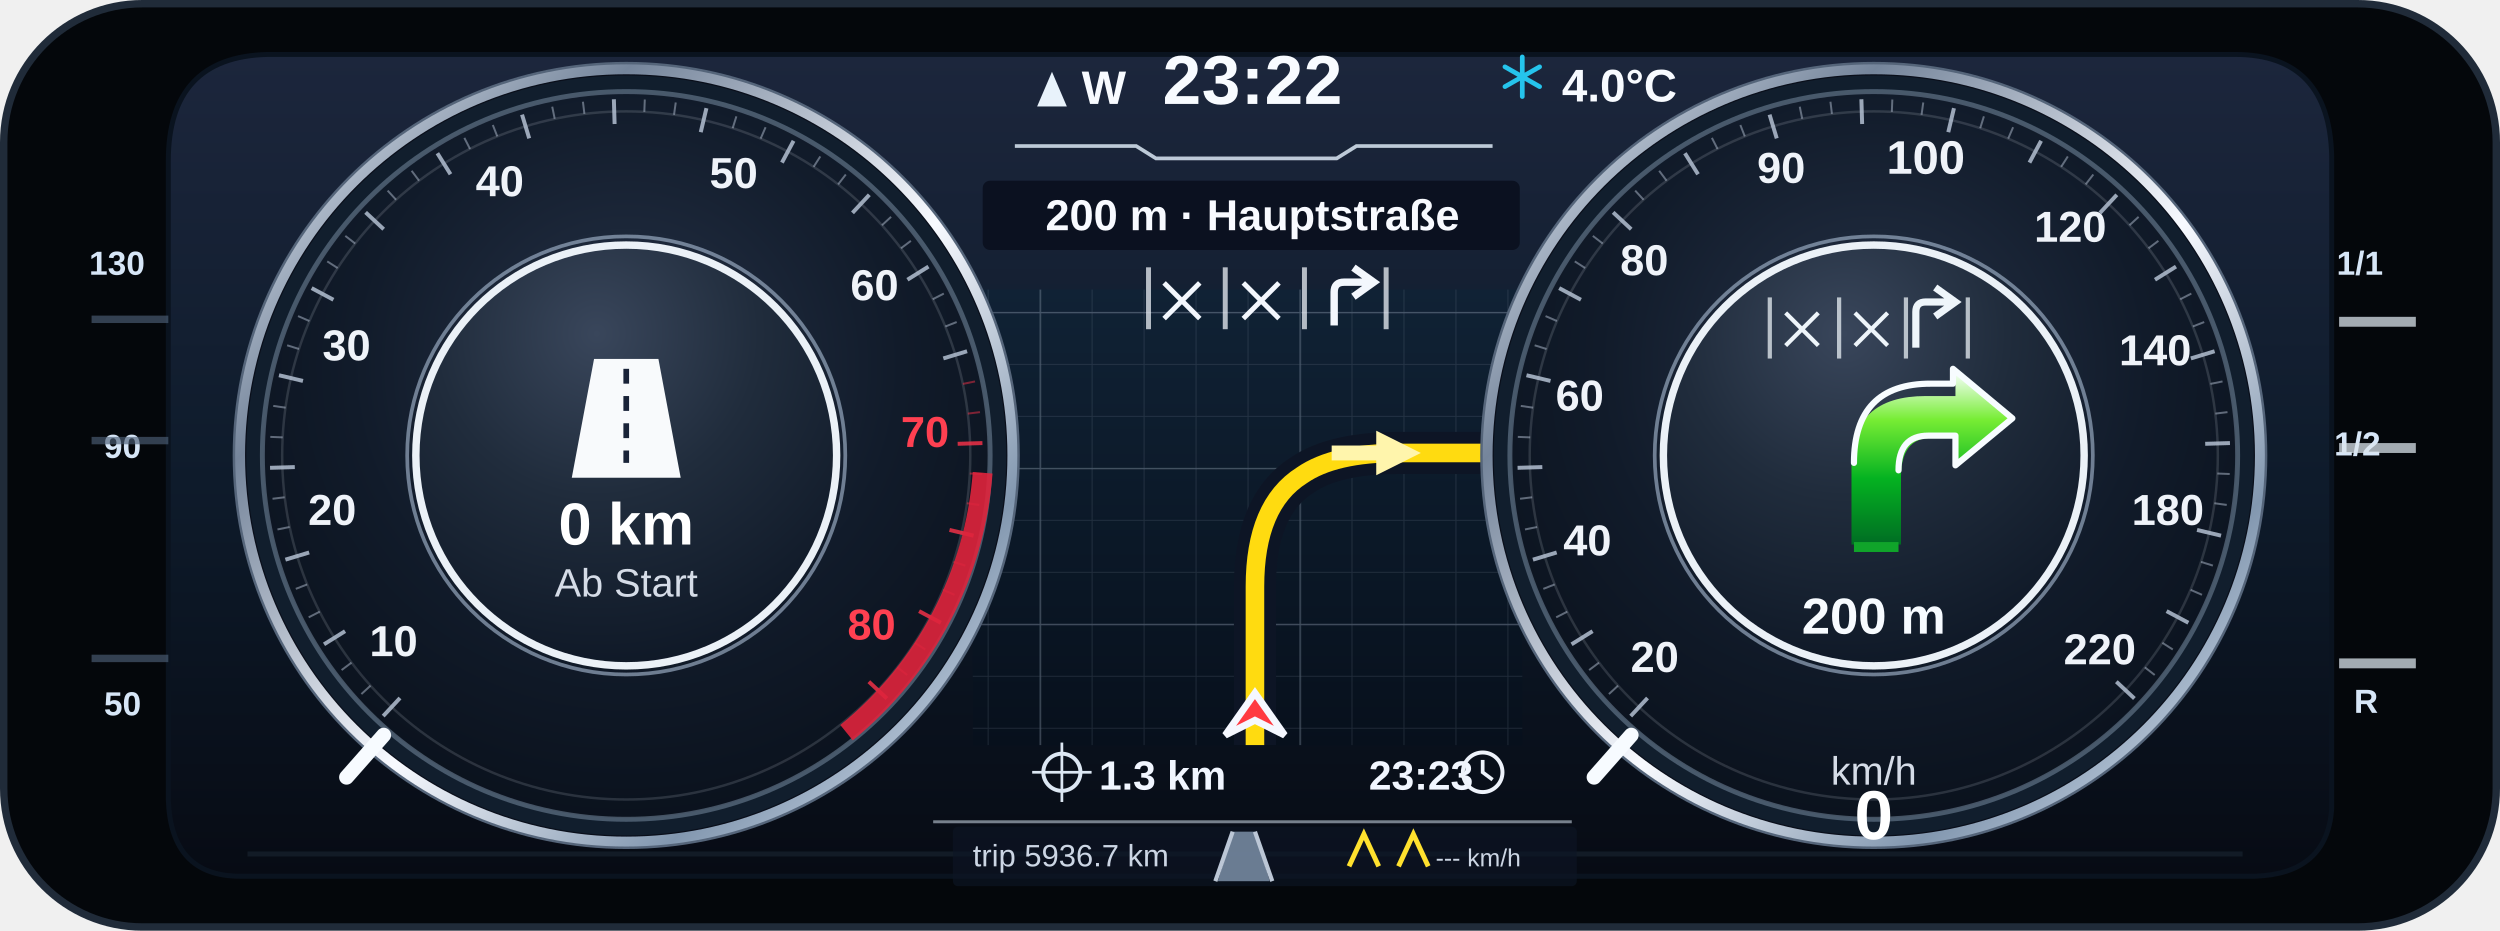
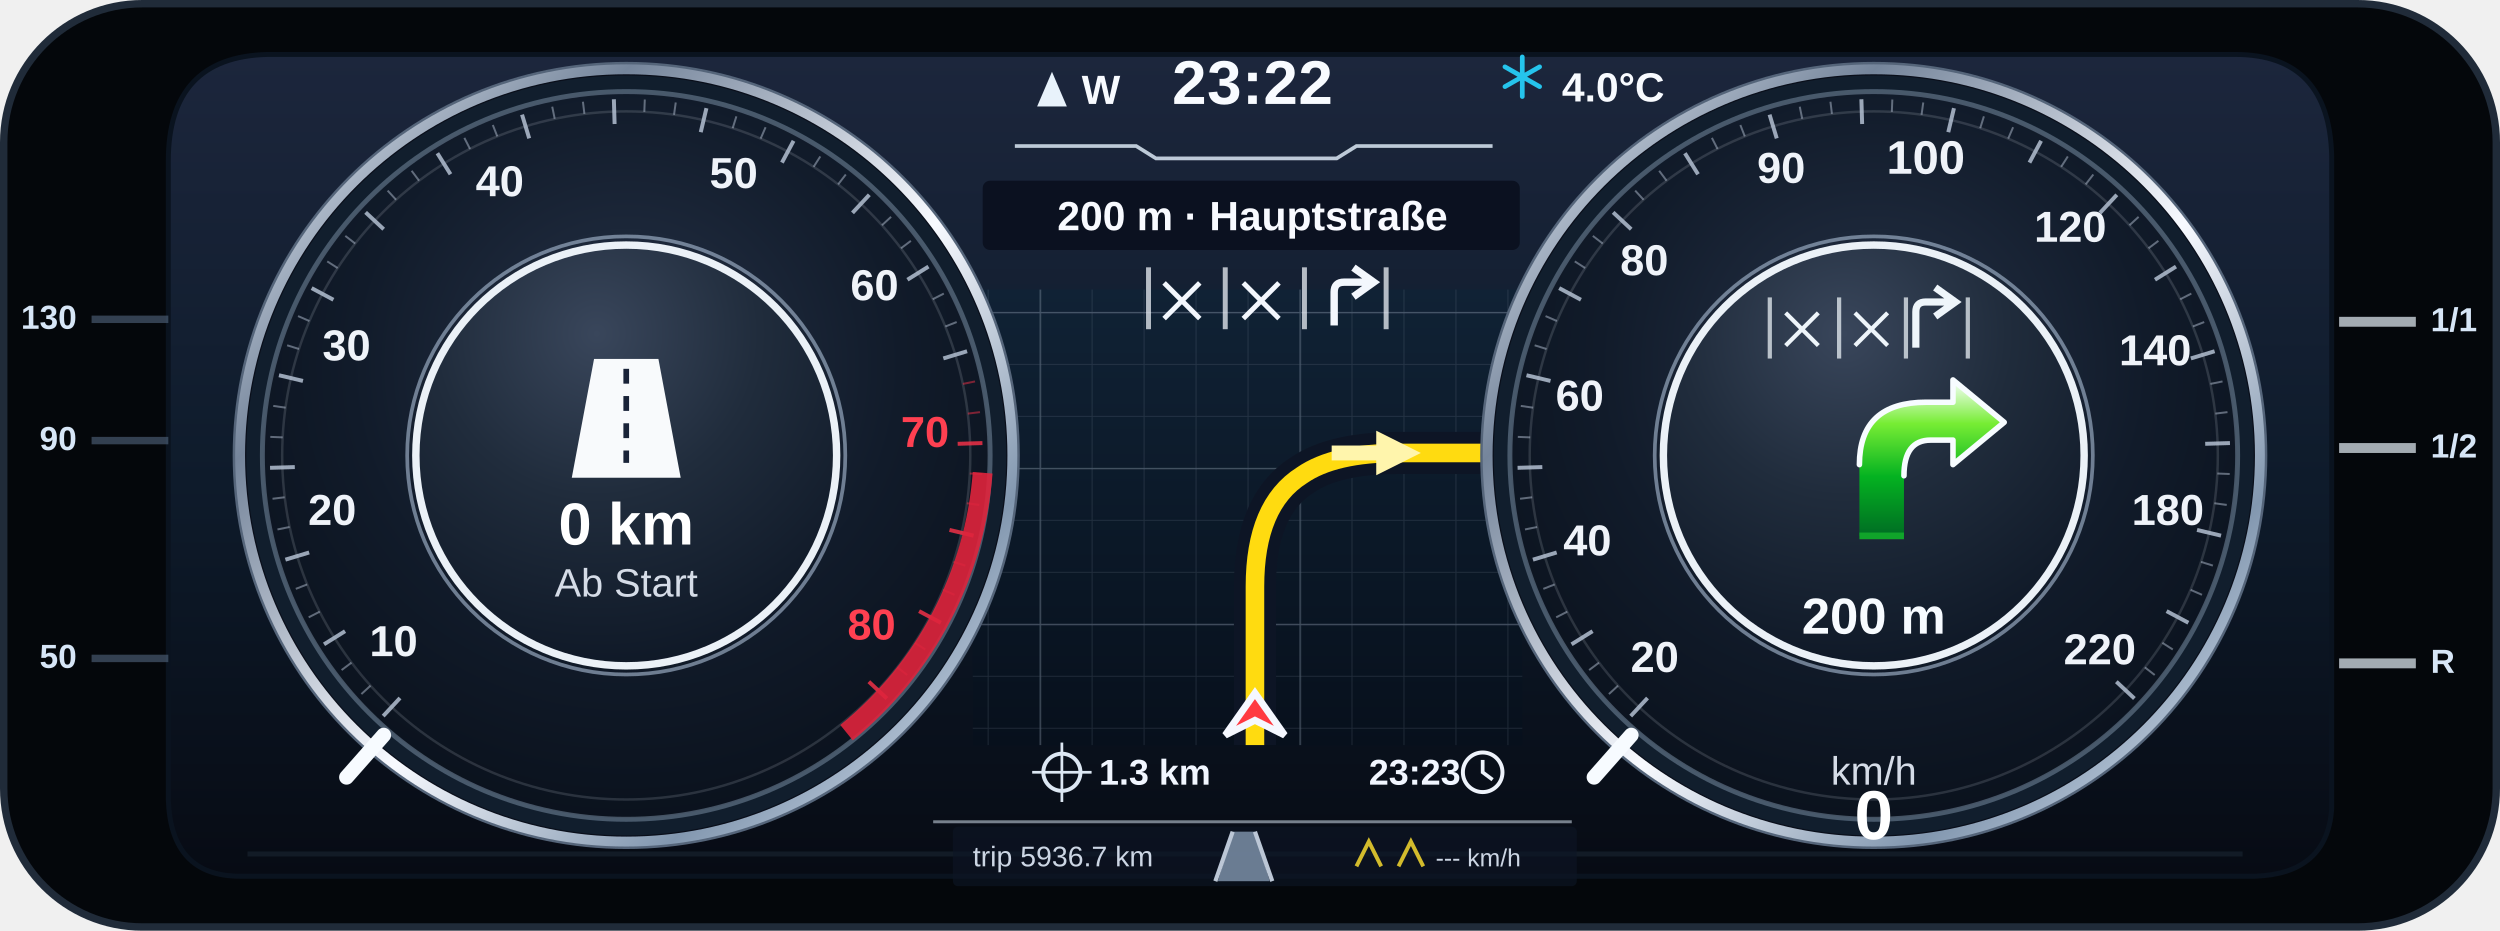
<svg xmlns="http://www.w3.org/2000/svg" id="navv-center-svg" viewBox="0 0 1010 376" preserveAspectRatio="xMidYMid meet" role="img" aria-label="Modulares AID10 Center-Cockpit: Instrumente, Navigationsanzeigen und Kartenfläche als getrennte SVG-Ebenen">
  <defs>
    <style>
#navv-center-svg{font-family:Arial,"Helvetica Neue",Helvetica,sans-serif;font-variant-numeric:tabular-nums}
.c-gauge-labels{font-family:Arial,"Helvetica Neue",Helvetica,sans-serif}
.c-inner-main{fill:#fff;font-weight:650}
.c-inner-sub{fill:#d5dce7;font-size:16px;font-weight:500}
.c-fine{fill:#b5c4d8;font-weight:500}
</style>
    <linearGradient id="c-back" x1="0" y1="0" x2="0" y2="1">
      <stop stop-color="#1c263c" />
      <stop offset=".52" stop-color="#0e1b2b" />
      <stop offset="1" stop-color="#070b14" />
    </linearGradient>
    <linearGradient id="c-panel" x1="0" y1="0" x2="0" y2="1">
      <stop stop-color="#102235" />
      <stop offset="1" stop-color="#07101c" />
    </linearGradient>
    <linearGradient id="c-rim" x1="0" y1="0" x2="1" y2="1">
      <stop stop-color="#f0f7ff" />
      <stop offset=".25" stop-color="#75859b" />
      <stop offset=".55" stop-color="#f8faff" />
      <stop offset=".78" stop-color="#8297af" />
      <stop offset="1" stop-color="#eaf3ff" />
    </linearGradient>
    <radialGradient id="c-dialface" cx=".5" cy=".38" r=".82">
      <stop stop-color="#263247" />
      <stop offset=".45" stop-color="#111b2a" />
      <stop offset="1" stop-color="#050a12" />
    </radialGradient>
    <radialGradient id="c-inner" cx=".43" cy=".21" r=".9">
      <stop stop-color="#39465b" />
      <stop offset=".43" stop-color="#202c3c" />
      <stop offset="1" stop-color="#0b1422" />
    </radialGradient>
    <linearGradient id="c-turn" x1="0" y1="1" x2="0" y2="0">
      <stop stop-color="#006d23" />
      <stop offset=".38" stop-color="#04b221" />
      <stop offset=".72" stop-color="#77ed34" />
      <stop offset="1" stop-color="#f9ffff" />
    </linearGradient>
    <pattern id="c-grid" width="21" height="21" patternUnits="userSpaceOnUse">
      <path d="M21 0H0V21" fill="none" stroke="#8792a7" stroke-opacity=".18" stroke-width=".75" />
    </pattern>
    <pattern id="c-major" width="105" height="63" patternUnits="userSpaceOnUse">
      <path d="M105 0H0V63" fill="none" stroke="#9fafc1" stroke-opacity=".27" stroke-width="1.2" />
    </pattern>
    <clipPath id="c-mapclip">
      <path d="M393 117H615V301H393z" />
    </clipPath>
  </defs>
  <rect x="1.5" y="1.5" width="1007" height="373" rx="56" fill="#04070b" stroke="#202b39" stroke-width="3" />
  <path d="M108 22H903Q941 22 942 63V327Q940 353 911 354H97Q69 354 68 323V65Q68 23 108 22Z" fill="url(#c-back)" stroke="#0a131f" stroke-width="2" />
  <path d="M100 345H906" stroke="#121b26" stroke-width="2" />
  <g id="center-background" clip-path="url(#c-mapclip)">
    <rect x="393" y="117" width="222" height="184" fill="url(#c-panel)" />
    <g id="center-grid">
      <rect x="393" y="117" width="222" height="184" fill="url(#c-grid)" />
      <rect x="393" y="117" width="222" height="184" fill="url(#c-major)" />
    </g>
    <g id="center-map-visual" style="display:none">
      <path d="M375 139H623M374 202H627M375 251H629M411 111V311M461 111V313M545 109V317M598 108V309" stroke="#4b5968" stroke-width="16" fill="none" />
      <path d="M375 139H623M374 202H627M375 251H629M411 111V311M461 111V313M545 109V317M598 108V309" stroke="#8ba2b5" stroke-width="1.2" stroke-opacity=".6" fill="none" />
      <rect x="417" y="152" width="30" height="34" fill="#263f50" />
      <rect x="558" y="151" width="30" height="34" fill="#324958" />
      <rect x="472" y="216" width="28" height="23" fill="#263948" />
      <rect x="548" y="264" width="33" height="19" fill="#263948" />
    </g>
    <g id="center-map-route">
      <path d="M507 321V237Q507 204 526 192Q539 183 565 183H617" fill="none" stroke="#0d1525" stroke-width="17" stroke-linecap="round" stroke-linejoin="round" />
      <path d="M507 321V237Q507 204 526 192Q539 183 565 183H617" fill="none" stroke="#ffdb10" stroke-width="7.5" stroke-linecap="round" stroke-linejoin="round" />
      <path d="M556 174l18 9-18 9v-6h-18v-6h18z" fill="#fff5ac" />
      <path d="M507 280l-12 17 12-6 12 6z" fill="#ff3a41" stroke="#f5f8ff" stroke-width="2.8" />
    </g>
+     <g id="center-app-placeholder" style="display:none">
+       <rect x="416" y="157" width="180" height="67" rx="7" fill="#0c1728" stroke="#527891" stroke-opacity=".6" />
+       <text x="506" y="185" fill="#d8e7f5" text-anchor="middle" font-size="15" font-weight="600">CarPlay-App</text>
+       <text x="506" y="205" fill="#94acbd" text-anchor="middle" font-size="11">Vorschau · nur Editor</text>
+     </g>
+     <g id="center-off-placeholder" style="display:none">
+       <text x="506" y="182" fill="#8ea4ba" text-anchor="middle" font-size="14" font-weight="600">CarPlay aus</text>
+       <text x="506" y="203" fill="#6f8398" text-anchor="middle" font-size="11">nur Editor</text>
+     </g>
  </g>
  <g id="center-top-status" fill="#f8fbff">
    <path d="M425 29l-6 14h12z" fill="#e8f2fb" />
-     <text x="437" y="42" font-size="19" font-weight="650">W</text>
-     <text x="506" y="42" font-size="28" font-weight="650" text-anchor="middle" letter-spacing=".25">23:22</text>
+     <text x="437" y="42" font-size="16.5" font-weight="650">W</text>
+     <text x="506" y="42" font-size="25" font-weight="650" text-anchor="middle" letter-spacing=".25">23:22</text>
    <g stroke="#25c4ec" stroke-width="1.9" stroke-linecap="round" transform="translate(615 31)">
      <path d="M0-8V8M-7-4L7 4M-7 4L7-4" />
    </g>
-     <text x="631" y="41" font-size="18.5" font-weight="600">4.0°C</text>
+     <text x="631" y="41" font-size="16.5" font-weight="600">4.0°C</text>
    <path d="M410 59H459l8 5h73l8-5h55" stroke="#dce9f5" fill="none" stroke-width="1.5" opacity=".84" />
  </g>
  <g id="center-top-text" fill="#f8faff" text-anchor="middle">
    <rect x="397" y="73" width="217" height="28" rx="3" fill="#090f1d" opacity=".88" />
-     <text id="center-top-label" x="506" y="93" font-size="17.5" font-weight="600">200 m · Hauptstraße</text>
+     <text id="center-top-label" x="506" y="93" font-size="16.5" font-weight="600">200 m · Hauptstraße</text>
  </g>
  <g id="center-top-lanes" stroke="#f3f7fd" stroke-width="2" stroke-linecap="square" stroke-linejoin="miter" fill="none">
    <path d="M464 109V132M495 109V132M527 109V132M560 109V132" stroke-opacity=".72" />
    <path d="M471 115l13 13m0-13l-13 13M503 115l13 13m0-13l-13 13" />
    <path d="M539 130v-12q0-4 4-4h10m-5-5l7 5-7 5" stroke-width="3" />
  </g>
  <g id="center-left-dial" class="c-gauge">
    <circle cx="253" cy="184" r="158" fill="#090e1a" stroke="#55657a" stroke-width="2" />
    <circle cx="253" cy="184" r="156" fill="none" stroke="url(#c-rim)" stroke-width="4" />
    <circle cx="253" cy="184" r="150" fill="url(#c-dialface)" stroke="#111e2d" stroke-width="7" />
    <circle cx="253" cy="184" r="147" fill="none" stroke="#74899f" opacity=".55" stroke-width="2" />
    <circle cx="253" cy="184" r="139" fill="none" stroke="#f1f7fe" stroke-opacity=".14" stroke-width="1" />
    <path d="M154.8 289.3L161.6 282.0" stroke="#b3bfd1" stroke-width="1.6" opacity="0.85" />
    <path d="M146.0 280.4L149.7 277.0" stroke="#b3bfd1" stroke-width="0.8" opacity="0.5" />
    <path d="M138.0 270.7L142.0 267.7" stroke="#b3bfd1" stroke-width="0.8" opacity="0.5" />
    <path d="M130.9 260.3L139.4 255.0" stroke="#b3bfd1" stroke-width="1.6" opacity="0.85" />
    <path d="M124.7 249.4L129.2 247.1" stroke="#b3bfd1" stroke-width="0.8" opacity="0.5" />
    <path d="M119.5 237.9L124.1 236.1" stroke="#b3bfd1" stroke-width="0.8" opacity="0.5" />
    <path d="M115.3 226.1L124.9 223.2" stroke="#b3bfd1" stroke-width="1.6" opacity="0.85" />
    <path d="M112.1 213.9L117.0 212.9" stroke="#b3bfd1" stroke-width="0.8" opacity="0.5" />
    <path d="M110.1 201.5L115.0 200.9" stroke="#b3bfd1" stroke-width="0.8" opacity="0.5" />
    <path d="M109.1 189.0L119.1 188.7" stroke="#b3bfd1" stroke-width="1.6" opacity="0.85" />
    <path d="M109.2 176.5L114.2 176.7" stroke="#b3bfd1" stroke-width="0.8" opacity="0.5" />
    <path d="M110.4 164.0L115.4 164.7" stroke="#b3bfd1" stroke-width="0.8" opacity="0.5" />
    <path d="M112.7 151.6L122.4 153.9" stroke="#b3bfd1" stroke-width="1.6" opacity="0.85" />
    <path d="M116.0 139.5L120.8 141.0" stroke="#b3bfd1" stroke-width="0.8" opacity="0.5" />
    <path d="M120.4 127.7L125.0 129.7" stroke="#b3bfd1" stroke-width="0.8" opacity="0.5" />
    <path d="M125.9 116.4L134.7 121.1" stroke="#b3bfd1" stroke-width="1.6" opacity="0.85" />
    <path d="M132.2 105.6L136.4 108.3" stroke="#b3bfd1" stroke-width="0.8" opacity="0.5" />
    <path d="M139.5 95.3L143.5 98.4" stroke="#b3bfd1" stroke-width="0.8" opacity="0.5" />
    <path d="M147.7 85.8L155.0 92.6" stroke="#b3bfd1" stroke-width="1.6" opacity="0.85" />
    <path d="M156.6 77.0L160.0 80.7" stroke="#b3bfd1" stroke-width="0.8" opacity="0.5" />
    <path d="M166.3 69.0L169.3 73.0" stroke="#b3bfd1" stroke-width="0.8" opacity="0.5" />
    <path d="M176.7 61.9L182.0 70.4" stroke="#b3bfd1" stroke-width="1.6" opacity="0.85" />
    <path d="M187.6 55.7L189.9 60.2" stroke="#b3bfd1" stroke-width="0.8" opacity="0.5" />
    <path d="M199.1 50.5L200.9 55.1" stroke="#b3bfd1" stroke-width="0.8" opacity="0.5" />
    <path d="M210.9 46.3L213.8 55.9" stroke="#b3bfd1" stroke-width="1.6" opacity="0.85" />
    <path d="M223.1 43.1L224.1 48.0" stroke="#b3bfd1" stroke-width="0.8" opacity="0.5" />
    <path d="M235.5 41.1L236.1 46.0" stroke="#b3bfd1" stroke-width="0.8" opacity="0.5" />
    <path d="M248.0 40.1L248.3 50.1" stroke="#b3bfd1" stroke-width="1.6" opacity="0.85" />
    <path d="M260.5 40.2L260.3 45.2" stroke="#b3bfd1" stroke-width="0.8" opacity="0.5" />
    <path d="M273.0 41.4L272.3 46.4" stroke="#b3bfd1" stroke-width="0.8" opacity="0.5" />
    <path d="M285.4 43.7L283.1 53.4" stroke="#b3bfd1" stroke-width="1.6" opacity="0.85" />
    <path d="M297.5 47.0L296.0 51.8" stroke="#b3bfd1" stroke-width="0.8" opacity="0.5" />
    <path d="M309.3 51.4L307.3 56.0" stroke="#b3bfd1" stroke-width="0.8" opacity="0.5" />
    <path d="M320.6 56.9L315.9 65.7" stroke="#b3bfd1" stroke-width="1.6" opacity="0.85" />
    <path d="M331.4 63.2L328.7 67.4" stroke="#b3bfd1" stroke-width="0.8" opacity="0.5" />
    <path d="M341.7 70.5L338.6 74.5" stroke="#b3bfd1" stroke-width="0.8" opacity="0.5" />
    <path d="M351.2 78.7L344.4 86.0" stroke="#b3bfd1" stroke-width="1.6" opacity="0.85" />
    <path d="M360.0 87.6L356.3 91.0" stroke="#b3bfd1" stroke-width="0.8" opacity="0.5" />
    <path d="M368.0 97.3L364.0 100.3" stroke="#b3bfd1" stroke-width="0.8" opacity="0.5" />
    <path d="M375.1 107.7L366.6 113.0" stroke="#b3bfd1" stroke-width="1.6" opacity="0.85" />
    <path d="M381.3 118.6L376.8 120.9" stroke="#b3bfd1" stroke-width="0.8" opacity="0.5" />
    <path d="M386.5 130.1L381.9 131.9" stroke="#b3bfd1" stroke-width="0.8" opacity="0.5" />
    <path d="M390.7 141.9L381.1 144.8" stroke="#b3bfd1" stroke-width="1.6" opacity="0.85" />
    <path d="M393.9 154.1L389.0 155.1" stroke="#ee3046" stroke-width="0.8" opacity="0.5" />
    <path d="M395.9 166.5L391.0 167.1" stroke="#ee3046" stroke-width="0.8" opacity="0.5" />
    <path d="M396.9 179.0L386.9 179.3" stroke="#ee3046" stroke-width="1.6" opacity="0.85" />
    <path d="M396.8 191.5L391.8 191.3" stroke="#ee3046" stroke-width="0.8" opacity="0.5" />
    <path d="M395.6 204.0L390.6 203.3" stroke="#ee3046" stroke-width="0.8" opacity="0.5" />
    <path d="M393.3 216.4L383.6 214.1" stroke="#ee3046" stroke-width="1.6" opacity="0.85" />
    <path d="M390.0 228.5L385.2 227.0" stroke="#ee3046" stroke-width="0.8" opacity="0.5" />
    <path d="M385.6 240.3L381.0 238.3" stroke="#ee3046" stroke-width="0.8" opacity="0.5" />
    <path d="M380.1 251.6L371.3 246.9" stroke="#ee3046" stroke-width="1.6" opacity="0.85" />
    <path d="M373.8 262.4L369.6 259.7" stroke="#ee3046" stroke-width="0.8" opacity="0.5" />
    <path d="M366.5 272.7L362.5 269.6" stroke="#ee3046" stroke-width="0.8" opacity="0.5" />
    <path d="M358.3 282.2L351.0 275.4" stroke="#ee3046" stroke-width="1.6" opacity="0.85" />
    <g class="c-gauge-labels" fill="#eff3f9" text-anchor="middle" dominant-baseline="middle">
      <text x="159.0" y="260.1" font-size="17.5" font-weight="600">10</text>
      <text x="134.2" y="207.1" font-size="17.5" font-weight="600">20</text>
      <text x="140.0" y="140.6" font-size="17.5" font-weight="600">30</text>
      <text x="201.9" y="74.3" font-size="17.5" font-weight="600">40</text>
      <text x="296.4" y="71.0" font-size="17.5" font-weight="600">50</text>
      <text x="353.3" y="116.3" font-size="17.5" font-weight="600">60</text>
      <text x="373.7" y="175.6" font-size="17.5" font-weight="600" fill="#ff4051">70</text>
      <text x="352.1" y="253.4" font-size="17.5" font-weight="600" fill="#ff4051">80</text>
    </g>
    <path d="M342 296A150 150 0 0 0 397 191" stroke="#df233c" stroke-width="8" fill="none" opacity=".9" />
    <circle cx="253" cy="184" r="85" fill="url(#c-inner)" stroke="#ebf1f7" stroke-width="3" />
    <circle cx="253" cy="184" r="88.5" fill="none" stroke="#9fb2c9" opacity=".65" stroke-width="1.5" />
    <path d="M155 297l-15 17" stroke="#f7fbff" stroke-width="6" stroke-linecap="round" />
    <g id="center-left-info">
      <path d="M240 145h26l9 48h-44z" fill="#f8fafc" />
      <path d="M253 149v38" stroke="#192338" stroke-width="2.3" stroke-dasharray="6 5" />
      <text x="253" y="220" class="c-inner-main" text-anchor="middle" font-size="24">0 km</text>
      <text x="253" y="241" class="c-inner-sub" text-anchor="middle">Ab Start</text>
    </g>
  </g>
  <g id="center-right-dial" class="c-gauge">
    <circle cx="757" cy="184" r="158" fill="#090e1a" stroke="#55657a" stroke-width="2" />
    <circle cx="757" cy="184" r="156" fill="none" stroke="url(#c-rim)" stroke-width="4" />
    <circle cx="757" cy="184" r="150" fill="url(#c-dialface)" stroke="#111e2d" stroke-width="7" />
    <circle cx="757" cy="184" r="147" fill="none" stroke="#74899f" opacity=".55" stroke-width="2" />
    <circle cx="757" cy="184" r="139" fill="none" stroke="#f1f7fe" stroke-opacity=".14" stroke-width="1" />
    <path d="M658.8 289.3L665.6 282.0" stroke="#b3bfd1" stroke-width="1.6" opacity="0.85" />
    <path d="M650.0 280.4L653.7 277.0" stroke="#b3bfd1" stroke-width="0.8" opacity="0.5" />
    <path d="M642.0 270.7L646.0 267.7" stroke="#b3bfd1" stroke-width="0.8" opacity="0.5" />
    <path d="M634.9 260.3L643.4 255.0" stroke="#b3bfd1" stroke-width="1.6" opacity="0.85" />
    <path d="M628.7 249.4L633.2 247.1" stroke="#b3bfd1" stroke-width="0.8" opacity="0.5" />
    <path d="M623.5 237.9L628.1 236.1" stroke="#b3bfd1" stroke-width="0.8" opacity="0.5" />
    <path d="M619.3 226.1L628.9 223.2" stroke="#b3bfd1" stroke-width="1.6" opacity="0.85" />
    <path d="M616.1 213.9L621.0 212.9" stroke="#b3bfd1" stroke-width="0.8" opacity="0.5" />
    <path d="M614.1 201.5L619.0 200.9" stroke="#b3bfd1" stroke-width="0.8" opacity="0.5" />
    <path d="M613.1 189.0L623.1 188.7" stroke="#b3bfd1" stroke-width="1.6" opacity="0.85" />
    <path d="M613.2 176.5L618.2 176.7" stroke="#b3bfd1" stroke-width="0.8" opacity="0.5" />
    <path d="M614.4 164.0L619.4 164.7" stroke="#b3bfd1" stroke-width="0.8" opacity="0.5" />
    <path d="M616.7 151.6L626.4 153.9" stroke="#b3bfd1" stroke-width="1.6" opacity="0.85" />
    <path d="M620.0 139.5L624.8 141.0" stroke="#b3bfd1" stroke-width="0.8" opacity="0.5" />
    <path d="M624.4 127.7L629.0 129.7" stroke="#b3bfd1" stroke-width="0.8" opacity="0.5" />
    <path d="M629.9 116.4L638.7 121.1" stroke="#b3bfd1" stroke-width="1.6" opacity="0.85" />
    <path d="M636.2 105.6L640.4 108.3" stroke="#b3bfd1" stroke-width="0.8" opacity="0.5" />
    <path d="M643.5 95.3L647.5 98.4" stroke="#b3bfd1" stroke-width="0.8" opacity="0.5" />
    <path d="M651.7 85.8L659.0 92.6" stroke="#b3bfd1" stroke-width="1.6" opacity="0.85" />
    <path d="M660.6 77.0L664.0 80.7" stroke="#b3bfd1" stroke-width="0.8" opacity="0.5" />
    <path d="M670.3 69.0L673.3 73.0" stroke="#b3bfd1" stroke-width="0.8" opacity="0.5" />
    <path d="M680.7 61.9L686.0 70.4" stroke="#b3bfd1" stroke-width="1.6" opacity="0.85" />
    <path d="M691.6 55.7L693.9 60.2" stroke="#b3bfd1" stroke-width="0.8" opacity="0.5" />
    <path d="M703.1 50.5L704.9 55.1" stroke="#b3bfd1" stroke-width="0.8" opacity="0.5" />
    <path d="M714.9 46.3L717.8 55.9" stroke="#b3bfd1" stroke-width="1.6" opacity="0.85" />
    <path d="M727.1 43.1L728.1 48.0" stroke="#b3bfd1" stroke-width="0.8" opacity="0.5" />
    <path d="M739.5 41.1L740.1 46.0" stroke="#b3bfd1" stroke-width="0.8" opacity="0.5" />
    <path d="M752.0 40.1L752.3 50.1" stroke="#b3bfd1" stroke-width="1.6" opacity="0.85" />
    <path d="M764.5 40.2L764.3 45.2" stroke="#b3bfd1" stroke-width="0.8" opacity="0.5" />
    <path d="M777.0 41.4L776.3 46.4" stroke="#b3bfd1" stroke-width="0.8" opacity="0.5" />
    <path d="M789.4 43.7L787.1 53.4" stroke="#b3bfd1" stroke-width="1.6" opacity="0.85" />
    <path d="M801.5 47.0L800.0 51.8" stroke="#b3bfd1" stroke-width="0.8" opacity="0.5" />
    <path d="M813.3 51.4L811.3 56.0" stroke="#b3bfd1" stroke-width="0.8" opacity="0.5" />
    <path d="M824.6 56.9L819.9 65.7" stroke="#b3bfd1" stroke-width="1.6" opacity="0.85" />
    <path d="M835.4 63.2L832.7 67.4" stroke="#b3bfd1" stroke-width="0.8" opacity="0.5" />
    <path d="M845.7 70.5L842.6 74.5" stroke="#b3bfd1" stroke-width="0.8" opacity="0.5" />
    <path d="M855.2 78.7L848.4 86.0" stroke="#b3bfd1" stroke-width="1.6" opacity="0.85" />
    <path d="M864.0 87.6L860.3 91.0" stroke="#b3bfd1" stroke-width="0.8" opacity="0.5" />
    <path d="M872.0 97.3L868.0 100.3" stroke="#b3bfd1" stroke-width="0.8" opacity="0.5" />
    <path d="M879.1 107.7L870.6 113.0" stroke="#b3bfd1" stroke-width="1.6" opacity="0.85" />
    <path d="M885.3 118.6L880.8 120.9" stroke="#b3bfd1" stroke-width="0.8" opacity="0.5" />
    <path d="M890.5 130.1L885.9 131.9" stroke="#b3bfd1" stroke-width="0.8" opacity="0.5" />
    <path d="M894.7 141.9L885.1 144.8" stroke="#b3bfd1" stroke-width="1.6" opacity="0.85" />
    <path d="M897.9 154.1L893.0 155.1" stroke="#b3bfd1" stroke-width="0.8" opacity="0.5" />
    <path d="M899.9 166.5L895.0 167.1" stroke="#b3bfd1" stroke-width="0.8" opacity="0.5" />
    <path d="M900.9 179.0L890.9 179.3" stroke="#b3bfd1" stroke-width="1.6" opacity="0.85" />
    <path d="M900.8 191.5L895.8 191.3" stroke="#b3bfd1" stroke-width="0.8" opacity="0.5" />
    <path d="M899.6 204.0L894.6 203.3" stroke="#b3bfd1" stroke-width="0.8" opacity="0.5" />
    <path d="M897.3 216.4L887.6 214.1" stroke="#b3bfd1" stroke-width="1.6" opacity="0.85" />
    <path d="M894.0 228.5L889.2 227.0" stroke="#b3bfd1" stroke-width="0.8" opacity="0.5" />
    <path d="M889.6 240.3L885.0 238.3" stroke="#b3bfd1" stroke-width="0.8" opacity="0.5" />
    <path d="M884.1 251.6L875.3 246.9" stroke="#b3bfd1" stroke-width="1.6" opacity="0.85" />
    <path d="M877.8 262.4L873.6 259.7" stroke="#b3bfd1" stroke-width="0.8" opacity="0.5" />
    <path d="M870.5 272.7L866.5 269.6" stroke="#b3bfd1" stroke-width="0.8" opacity="0.5" />
    <path d="M862.3 282.2L855.0 275.4" stroke="#b3bfd1" stroke-width="1.6" opacity="0.85" />
    <g class="c-gauge-labels" fill="#eff3f9" text-anchor="middle" dominant-baseline="middle">
      <text x="668.5" y="266.5" font-size="17.5" font-weight="600">20</text>
      <text x="641.3" y="219.4" font-size="17.5" font-weight="600">40</text>
      <text x="638.2" y="160.9" font-size="17.5" font-weight="600">60</text>
      <text x="664.3" y="106.2" font-size="17.5" font-weight="600">80</text>
      <text x="719.6" y="68.9" font-size="17.5" font-weight="600">90</text>
      <text x="778.0" y="64.8" font-size="19" font-weight="600">100</text>
      <text x="836.4" y="92.7" font-size="17.5" font-weight="600">120</text>
      <text x="870.7" y="142.6" font-size="17.5" font-weight="600">140</text>
      <text x="875.8" y="207.1" font-size="17.5" font-weight="600">180</text>
      <text x="848.3" y="263.4" font-size="17.5" font-weight="600">220</text>
    </g>
    <circle cx="757" cy="184" r="85" fill="url(#c-inner)" stroke="#ebf1f7" stroke-width="3" />
    <circle cx="757" cy="184" r="88.5" fill="none" stroke="#9fb2c9" opacity=".65" stroke-width="1.5" />
    <path d="M659 297l-15 17" stroke="#f7fbff" stroke-width="6" stroke-linecap="round" />
    <g id="center-speed">
      <text x="757" y="317" class="c-inner-sub" text-anchor="middle" font-size="14">km/h</text>
      <text x="757" y="339" text-anchor="middle" font-size="28" font-weight="650" fill="#fff">0</text>
    </g>
  </g>
  <g id="center-dial-lanes" stroke="#eef5fa" fill="none" stroke-width="1.7" stroke-linecap="square">
    <path d="M715 121V144M743 121V144M770 121V144M795 121V144" stroke-opacity=".72" />
    <path d="M722 127l12 12m0-12l-12 12M750 127l12 12m0-12l-12 12" />
    <path d="M774 139v-13q0-4 4-4h11m-6-5l7 5-7 5" stroke-width="2.9" />
  </g>
  <g id="center-right-turn">
-     <path d="M748 220V188Q748 160 778 160H790V150L813 169L790 188V177H780Q768 177 768 193V220Z" fill="url(#c-turn)" />
-     <path d="M749 187Q749 155 780 155H789V149L813 169L790 188V176H779Q767 176 767 190" stroke="#f7fcff" stroke-width="2.5" fill="none" stroke-linecap="round" stroke-linejoin="round" />
-     <path d="M749 221H767" stroke="#10a42a" stroke-width="4" />
+     <g transform="translate(78 18.5) scale(.9)">
+       <path d="M748 220V188Q748 160 778 160H790V150L813 169L790 188V177H780Q768 177 768 193V220Z" fill="url(#c-turn)" />
+       <path d="M748 188Q748 160 778 160H790V150L813 169L790 188V177H780Q768 177 768 193" stroke="#f7fcff" stroke-width="2.5" fill="none" stroke-linecap="round" stroke-linejoin="round" />
+       <path d="M748 220H768" stroke="#10a42a" stroke-width="3" />
+     </g>
  </g>
  <g id="center-dial-distance" text-anchor="middle" fill="#f7fbff">
    <text x="757" y="256" font-size="20.5" font-weight="600">200 m</text>
  </g>
-   <g id="center-bottom-info" font-size="16.5" font-weight="600" fill="#f1f6ff">
+   <g id="center-bottom-info" font-size="14.5" font-weight="600" fill="#f1f6ff">
    <g id="center-bottom-distance">
      <circle cx="429" cy="312" r="7.5" stroke="#dce7f3" fill="none" stroke-width="1.6" />
      <path d="M429 300v24m-12-12h24" stroke="#dce7f3" fill="none" stroke-width="1.1" />
-       <text x="444" y="319">1.3 km</text>
+       <text x="444" y="317">1.3 km</text>
    </g>
    <g id="center-bottom-eta">
-       <text id="center-bottom-eta-label" x="553" y="319">23:23</text>
+       <text id="center-bottom-eta-label" x="553" y="317">23:23</text>
      <circle cx="599" cy="312" r="8" fill="none" stroke="#eef3fb" stroke-width="1.6" />
      <path d="M599 307v5l4 3" stroke="#eef3fb" fill="none" stroke-width="1.5" />
    </g>
  </g>
-   <g id="center-footer" font-size="12.5" font-weight="500" fill="#ccd6e4">
+   <g id="center-footer" font-size="11.5" font-weight="500" fill="#ccd6e4">
    <path d="M377 332H635" stroke="#d4e2ef" stroke-width="1.2" opacity=".54" />
    <rect x="385" y="334" width="252" height="24" rx="2" fill="#0c1524" opacity=".64" />
    <text x="393" y="350">trip 5936.7 km</text>
    <path d="M492 356l6-20h9l6 20" fill="#74879f" opacity=".9" />
    <path d="M498 336l-7 20m16-20l7 20" stroke="#bcc7d6" stroke-width="1.7" />
-     <path d="M545 350l6-13 6 13m8 0l6-13 6 13" stroke="#ffe12e" stroke-width="2" fill="none" />
+     <path d="M548 350l5-10 5 10m7 0l5-10 5 10" stroke="#ffe12e" stroke-width="1.6" opacity=".82" fill="none" />
    <text x="580" y="350" font-size="10">--- km/h</text>
  </g>
  <g id="center-side-metrics" fill="#d7e6f7" font-size="13.5" font-weight="600">
-     <text x="36" y="111">130</text>
-     <text x="42" y="185">90</text>
-     <text x="42" y="289">50</text>
+     <g text-anchor="end" dominant-baseline="middle">
+       <text x="31" y="129">130</text>
+       <text x="31" y="178">90</text>
+       <text x="31" y="266">50</text>
+     </g>
    <path d="M37 129H68M37 178H68M37 266H68" stroke="#4d6076" stroke-width="3" opacity=".65" />
-     <text x="944" y="111">1/1</text>
-     <text x="943" y="184">1/2</text>
-     <text x="951" y="288">R</text>
+     <g text-anchor="start" dominant-baseline="middle">
+       <text x="982" y="130">1/1</text>
+       <text x="982" y="181">1/2</text>
+       <text x="982" y="268">R</text>
+     </g>
    <path d="M945 130H976M945 181H976M945 268H976" stroke="#dbe4ec" stroke-width="4" opacity=".74" />
  </g>
  <g id="center-carplay-overlay" style="display:none" font-size="12" font-weight="600">
    <rect x="422" y="236" width="174" height="51" rx="8" fill="#121e2c" stroke="#6798b8" stroke-width="1.4" />
    <text x="437" y="255" fill="#d5edff">CarPlay-Manöverkarte</text>
    <text x="437" y="277" fill="#c1f9d2" font-size="18">↱ 200 m</text>
  </g>
</svg>
